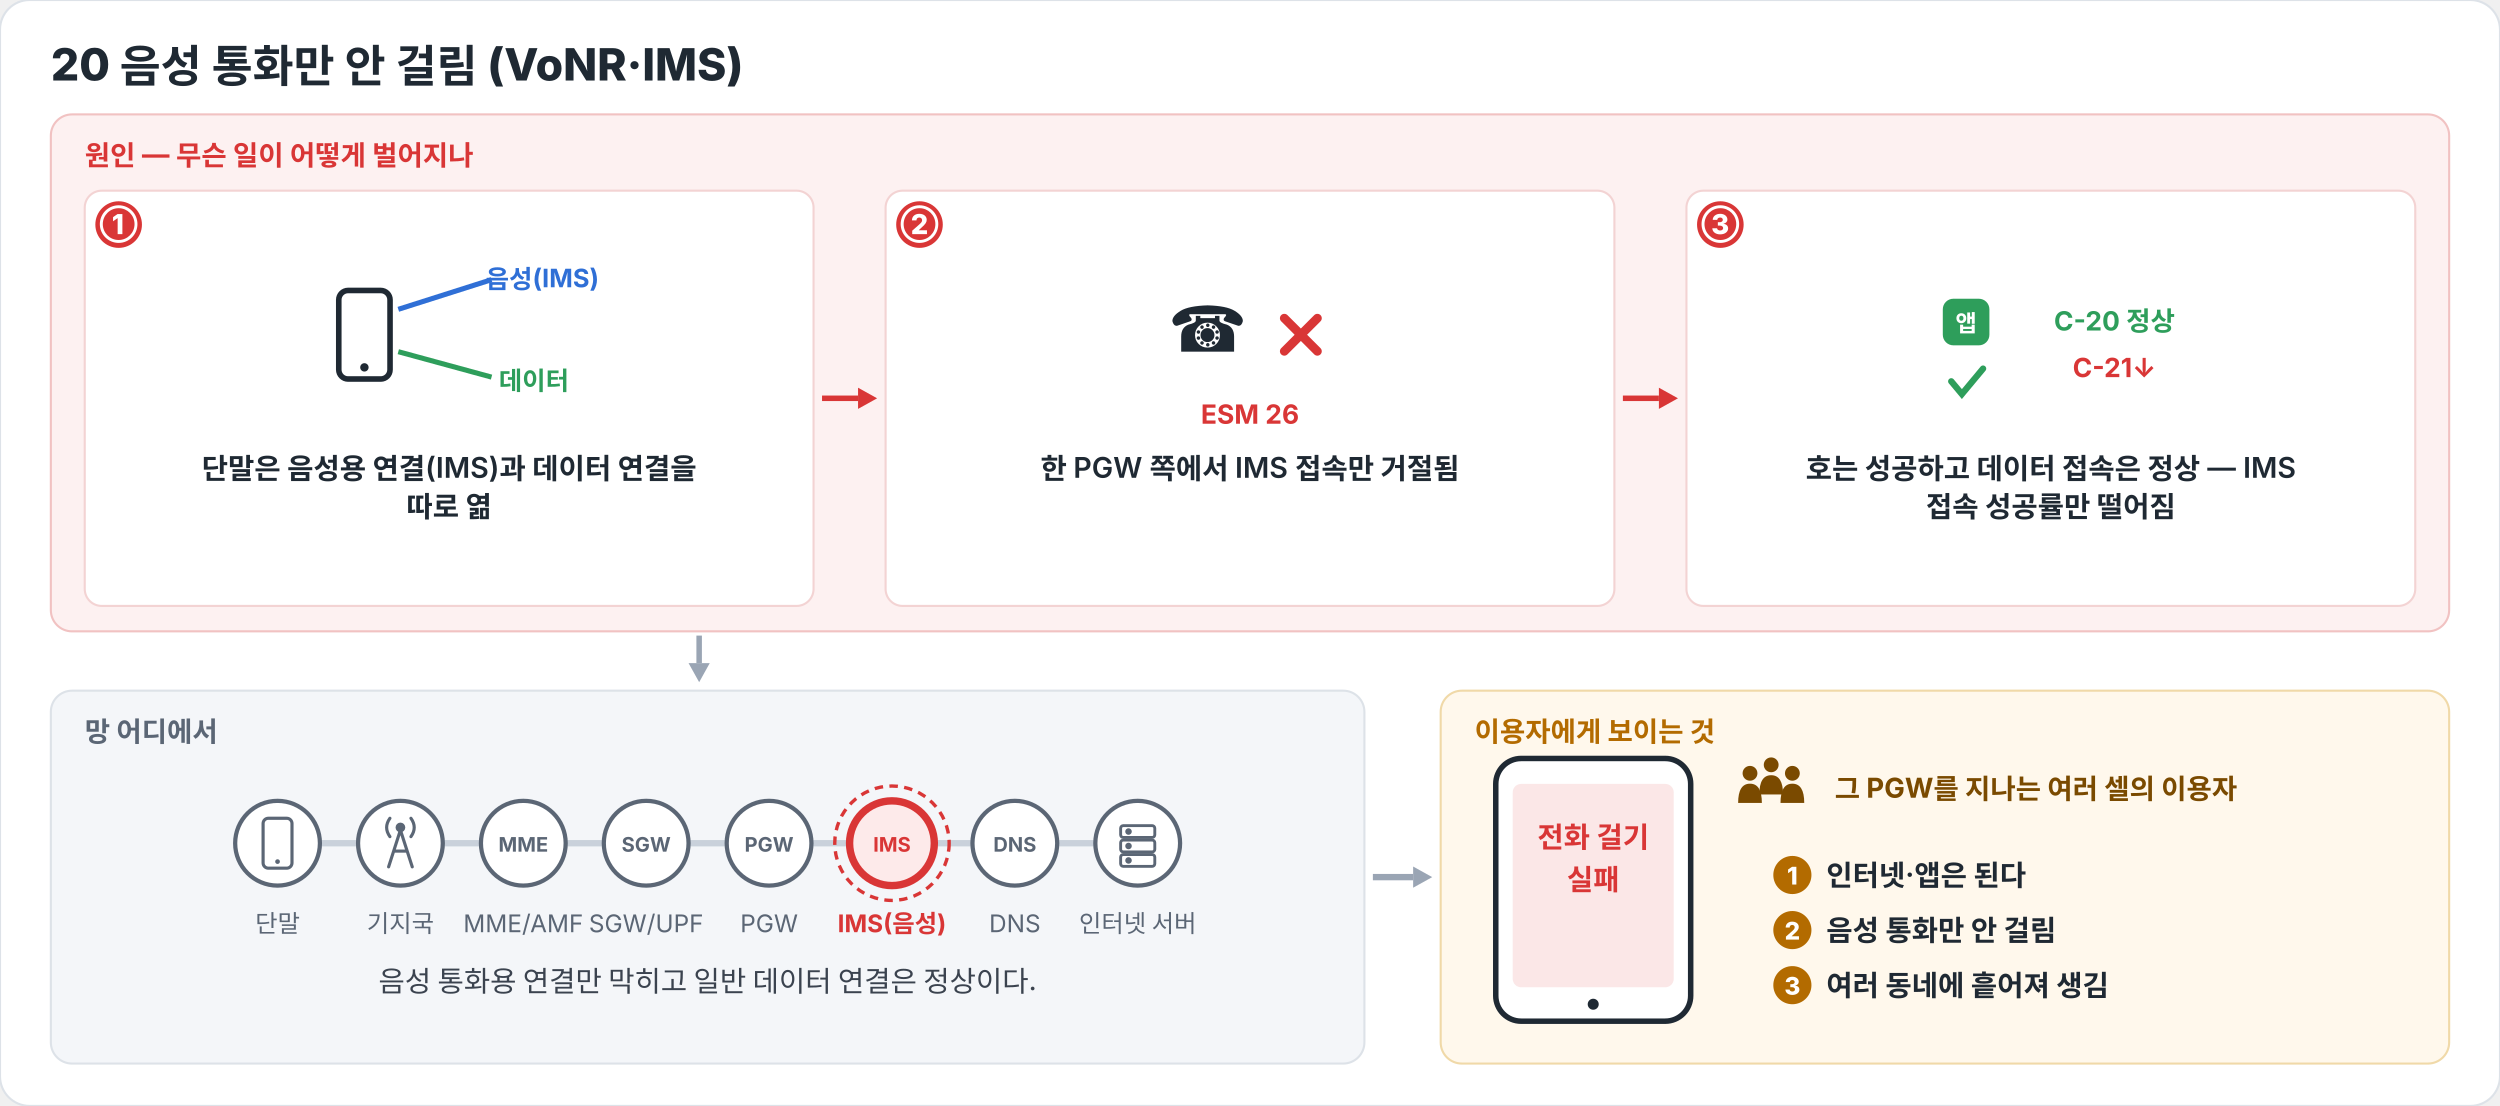
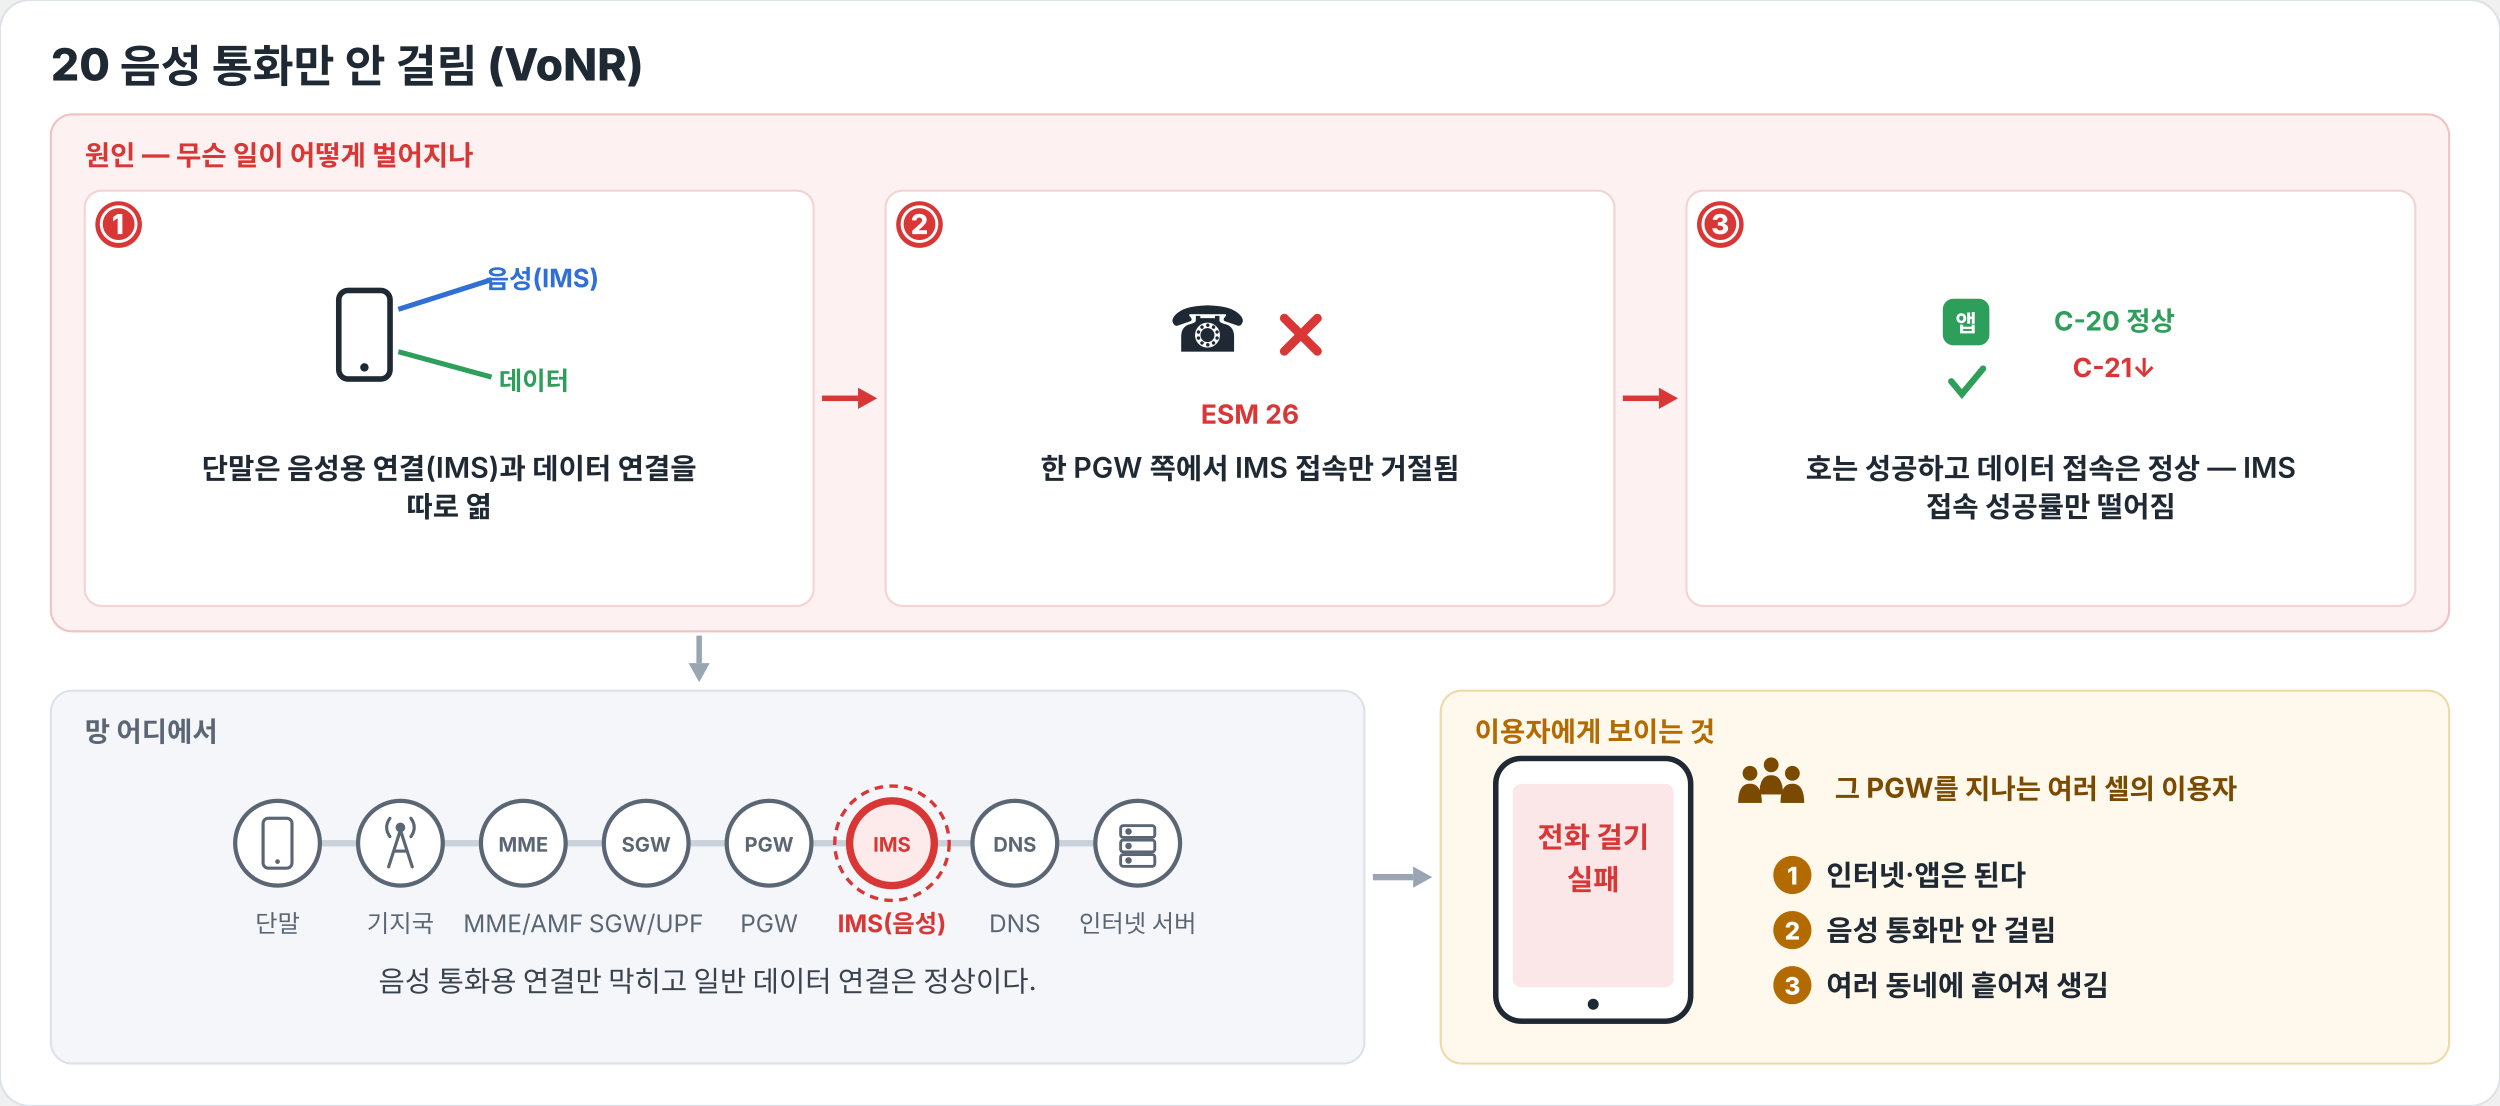
<svg xmlns="http://www.w3.org/2000/svg" viewBox="0 0 1180 522" width="1180" height="522" font-family="-apple-system,'Apple SD Gothic Neo','Hiragino Sans',sans-serif">
  <rect width="1180" height="522" rx="14" fill="#fff" stroke="#dde2e8" />
-   <text x="24" y="38" font-size="21" font-weight="800" fill="#1f2933">20  음성 통화만 안 걸림 (VoNR·IMS)</text>
+   <text x="24" y="38" font-size="21" font-weight="800" fill="#1f2933">20  음성 통화만 안 걸림 (VoNR)</text>
  <rect x="24" y="54" width="1132" height="244" rx="10" fill="#fdf1f1" stroke="#f1c2c2" />
  <text x="40" y="78" font-size="13" font-weight="700" fill="#d93636">원인 — 무슨 일이 어떻게 벌어지나</text>
  <rect x="40.0" y="90" width="344.0" height="196" rx="8" fill="#fff" stroke="#f3d3d3" />
  <circle cx="56.0" cy="106" r="11" fill="#d93636" />
  <text x="56.0" y="110.5" font-size="13" fill="#fff" font-weight="800" text-anchor="middle">①</text>
  <g transform="translate(172.0,158) scale(1.1)">
    <rect x="-11" y="-19" width="22" height="38" rx="4" fill="none" stroke="#1f2933" stroke-width="2.4" />
    <circle cx="0" cy="14" r="1.8" fill="#1f2933" />
  </g>
  <path d="M188.0,146 L232.0,132" stroke="#2f6fd6" stroke-width="2.4" />
  <path d="M188.0,166 L232.0,178" stroke="#2e9e5b" stroke-width="2.4" />
  <text x="256.0" y="136" font-size="12" fill="#2f6fd6" font-weight="700" text-anchor="middle">음성(IMS)</text>
  <text x="252.0" y="184" font-size="12" fill="#2e9e5b" font-weight="700" text-anchor="middle">데이터</text>
  <text x="212.0" y="226" font-size="13.5" fill="#1f2933" font-weight="600" text-anchor="middle">단말은 음성용 연결(IMS)과 데이터 연결을</text>
  <text x="212.0" y="244" font-size="13.5" fill="#1f2933" font-weight="600" text-anchor="middle">따로 엶</text>
  <line x1="388.0" y1="188" x2="405.0" y2="188.0" stroke="#d93636" stroke-width="2.6" />
  <polygon points="414.0,188 405.0,183.0 405.0,193.0" fill="#d93636" />
  <rect x="418.0" y="90" width="344.0" height="196" rx="8" fill="#fff" stroke="#f3d3d3" />
  <circle cx="434.0" cy="106" r="11" fill="#d93636" />
  <text x="434.0" y="110.5" font-size="13" fill="#fff" font-weight="800" text-anchor="middle">②</text>
  <text x="570.0" y="166" font-size="30" fill="#1f2933" font-weight="400" text-anchor="middle">☎</text>
  <g transform="translate(614.0,158) scale(1.3)" stroke="#d93636" stroke-width="3.2" stroke-linecap="round">
    <path d="M-6,-6 L6,6 M6,-6 L-6,6" />
  </g>
  <text x="590.0" y="200" font-size="12.5" fill="#d93636" font-weight="700" text-anchor="middle">ESM 26</text>
  <text x="590.0" y="226" font-size="13.5" fill="#1f2933" font-weight="600" text-anchor="middle">한 PGW 쪽에서 IMS 접속만 거절됨</text>
  <line x1="766.0" y1="188" x2="783.0" y2="188.0" stroke="#d93636" stroke-width="2.6" />
  <polygon points="792.0,188 783.0,183.0 783.0,193.0" fill="#d93636" />
  <rect x="796.0" y="90" width="344.0" height="196" rx="8" fill="#fff" stroke="#f3d3d3" />
  <circle cx="812.0" cy="106" r="11" fill="#d93636" />
  <text x="812.0" y="110.5" font-size="13" fill="#fff" font-weight="800" text-anchor="middle">③</text>
  <rect x="917.0" y="141" width="22" height="22" rx="5" fill="#2e9e5b" />
  <text x="928.0" y="156.5" font-size="11" fill="#fff" text-anchor="middle" font-weight="700">앱</text>
  <path d="M921.0,180 L926.0,186 L936.0,174" fill="none" stroke="#2e9e5b" stroke-width="3" stroke-linecap="round" />
  <text x="998.0" y="156" font-size="12.5" fill="#2e9e5b" font-weight="700" text-anchor="middle">C-20 정상</text>
  <text x="998.0" y="178" font-size="12.5" fill="#d93636" font-weight="700" text-anchor="middle">C-21↓</text>
  <text x="968.0" y="226" font-size="13.5" fill="#1f2933" font-weight="600" text-anchor="middle">호는 성공하고 데이터 접속은 정상 — IMS</text>
  <text x="968.0" y="244" font-size="13.5" fill="#1f2933" font-weight="600" text-anchor="middle">접속 성공률만 떨어짐</text>
  <line x1="330" y1="300" x2="330.0" y2="313.0" stroke="#9aa5b4" stroke-width="2.6" />
  <polygon points="330,322 335.0,313.0 325.0,313.0" fill="#9aa5b4" />
  <rect x="24" y="326" width="620" height="176" rx="10" fill="#f4f6f9" stroke="#dde2e8" />
  <text x="40" y="350" font-size="13" font-weight="700" fill="#5b6675">망 어디에서</text>
  <line x1="131" y1="398" x2="537" y2="398" stroke="#c9d1db" stroke-width="3" />
  <circle cx="131" cy="398" r="20" fill="#fff" stroke="#5b6675" stroke-width="2" />
  <g transform="translate(131,398) scale(0.62)">
    <rect x="-11" y="-19" width="22" height="38" rx="4" fill="none" stroke="#5b6675" stroke-width="2.4" />
    <circle cx="0" cy="14" r="1.8" fill="#5b6675" />
  </g>
  <text x="131" y="440" text-anchor="middle" font-size="11.5" fill="#5b6675" font-weight="400">단말</text>
  <circle cx="189" cy="398" r="20" fill="#fff" stroke="#5b6675" stroke-width="2" />
  <g transform="translate(189,398) scale(0.62)" stroke="#5b6675" stroke-width="2.4" fill="none" stroke-linecap="round">
    <path d="M-9,18 L0,-10 L9,18 M-5,6 L5,6" />
    <circle cx="0" cy="-12" r="2.5" fill="#5b6675" />
    <path d="M-8,-19 Q-13,-12 -8,-5 M8,-19 Q13,-12 8,-5" />
  </g>
  <text x="189" y="440" text-anchor="middle" font-size="11.5" fill="#5b6675" font-weight="400">기지국</text>
  <circle cx="247" cy="398" r="20" fill="#fff" stroke="#5b6675" stroke-width="2" />
  <text x="247" y="402" text-anchor="middle" font-size="9.5" font-weight="700" fill="#5b6675">MME</text>
  <text x="247" y="440" text-anchor="middle" font-size="11.5" fill="#5b6675" font-weight="400">MME/AMF</text>
  <circle cx="305" cy="398" r="20" fill="#fff" stroke="#5b6675" stroke-width="2" />
  <text x="305" y="402" text-anchor="middle" font-size="9.5" font-weight="700" fill="#5b6675">SGW</text>
  <text x="305" y="440" text-anchor="middle" font-size="11.5" fill="#5b6675" font-weight="400">SGW/UPF</text>
  <circle cx="363" cy="398" r="20" fill="#fff" stroke="#5b6675" stroke-width="2" />
  <text x="363" y="402" text-anchor="middle" font-size="9.5" font-weight="700" fill="#5b6675">PGW</text>
  <text x="363" y="440" text-anchor="middle" font-size="11.5" fill="#5b6675" font-weight="400">PGW</text>
  <circle cx="421" cy="398" r="20" fill="#fdeaea" stroke="#d93636" stroke-width="3.5" />
  <text x="421" y="402" text-anchor="middle" font-size="9.5" font-weight="700" fill="#d93636">IMS</text>
  <text x="421" y="440" text-anchor="middle" font-size="11.5" fill="#d93636" font-weight="700">IMS(음성)</text>
  <circle cx="421" cy="398" r="27" fill="none" stroke="#d93636" stroke-width="1.6" stroke-dasharray="4 3" />
  <circle cx="479" cy="398" r="20" fill="#fff" stroke="#5b6675" stroke-width="2" />
  <text x="479" y="402" text-anchor="middle" font-size="9.5" font-weight="700" fill="#5b6675">DNS</text>
  <text x="479" y="440" text-anchor="middle" font-size="11.5" fill="#5b6675" font-weight="400">DNS</text>
  <circle cx="537" cy="398" r="20" fill="#fff" stroke="#5b6675" stroke-width="2" />
  <g transform="translate(537,399) scale(.62)" fill="none" stroke="#5b6675" stroke-width="2.2">
    <rect x="-13" y="-15" width="26" height="9" rx="2" />
    <circle cx="-7" cy="-10.5" r="1.4" fill="#5b6675" />
    <rect x="-13" y="-4" width="26" height="9" rx="2" />
    <circle cx="-7" cy="0.5" r="1.4" fill="#5b6675" />
    <rect x="-13" y="7" width="26" height="9" rx="2" />
    <circle cx="-7" cy="11.5" r="1.4" fill="#5b6675" />
  </g>
  <text x="537" y="440" text-anchor="middle" font-size="11.5" fill="#5b6675" font-weight="400">인터넷 서버</text>
  <text x="334" y="468" font-size="13.5" fill="#3b434f" font-weight="400" text-anchor="middle">음성 통화용 연결만 막히고 일반 데이터 연결은 정상이다.</text>
  <line x1="648" y1="414" x2="667.0" y2="414.0" stroke="#9aa5b4" stroke-width="3" />
  <polygon points="676,414 667.0,409.0 667.0,419.0" fill="#9aa5b4" />
  <rect x="680" y="326" width="476" height="176" rx="10" fill="#fff8ec" stroke="#f0d9a8" />
  <text x="696" y="350" font-size="13" font-weight="700" fill="#b36b00">이용자에게 보이는 것</text>
  <rect x="706" y="358" width="92" height="124" rx="12" fill="#fff" stroke="#1f2933" stroke-width="2.6" />
  <rect x="714" y="370" width="76" height="96" rx="4" fill="#d93636" opacity=".12" />
  <circle cx="752" cy="474" r="2.6" fill="#1f2933" />
  <text x="752" y="400" font-size="13.5" fill="#d93636" font-weight="800" text-anchor="middle">전화 걸기</text>
  <text x="752" y="420" font-size="13.5" fill="#d93636" font-weight="800" text-anchor="middle">실패</text>
  <g transform="translate(826,372) scale(0.7)" fill="#7a4a00">
    <circle cx="0" cy="-10" r="5" />
    <path d="M-8,10 Q-8,-3 0,-3 Q8,-3 8,10 Z" />
  </g>
  <g transform="translate(836,368) scale(0.7)" fill="#7a4a00">
    <circle cx="0" cy="-10" r="5" />
    <path d="M-8,10 Q-8,-3 0,-3 Q8,-3 8,10 Z" />
  </g>
  <g transform="translate(846,372) scale(0.7)" fill="#7a4a00">
    <circle cx="0" cy="-10" r="5" />
    <path d="M-8,10 Q-8,-3 0,-3 Q8,-3 8,10 Z" />
  </g>
  <text x="866" y="377" font-size="13" fill="#7a4a00" font-weight="700" text-anchor="start">그 PGW를 지나는 여러 셀의 이용자</text>
  <circle cx="846" cy="413" r="9" fill="#b36b00" />
  <text x="846" y="417.5" font-size="11.5" fill="#fff" font-weight="800" text-anchor="middle">1</text>
  <text x="862" y="418" font-size="13.5" fill="#1f2933" font-weight="600" text-anchor="start">인터넷·앱은 된다</text>
  <circle cx="846" cy="439" r="9" fill="#b36b00" />
  <text x="846" y="443.5" font-size="11.5" fill="#fff" font-weight="800" text-anchor="middle">2</text>
  <text x="862" y="444" font-size="13.5" fill="#1f2933" font-weight="600" text-anchor="start">음성 통화만 안 걸림</text>
  <circle cx="846" cy="465" r="9" fill="#b36b00" />
  <text x="846" y="469.5" font-size="11.5" fill="#fff" font-weight="800" text-anchor="middle">3</text>
  <text x="862" y="470" font-size="13.5" fill="#1f2933" font-weight="600" text-anchor="start">여러 동네에 흩어져 생김</text>
</svg>
